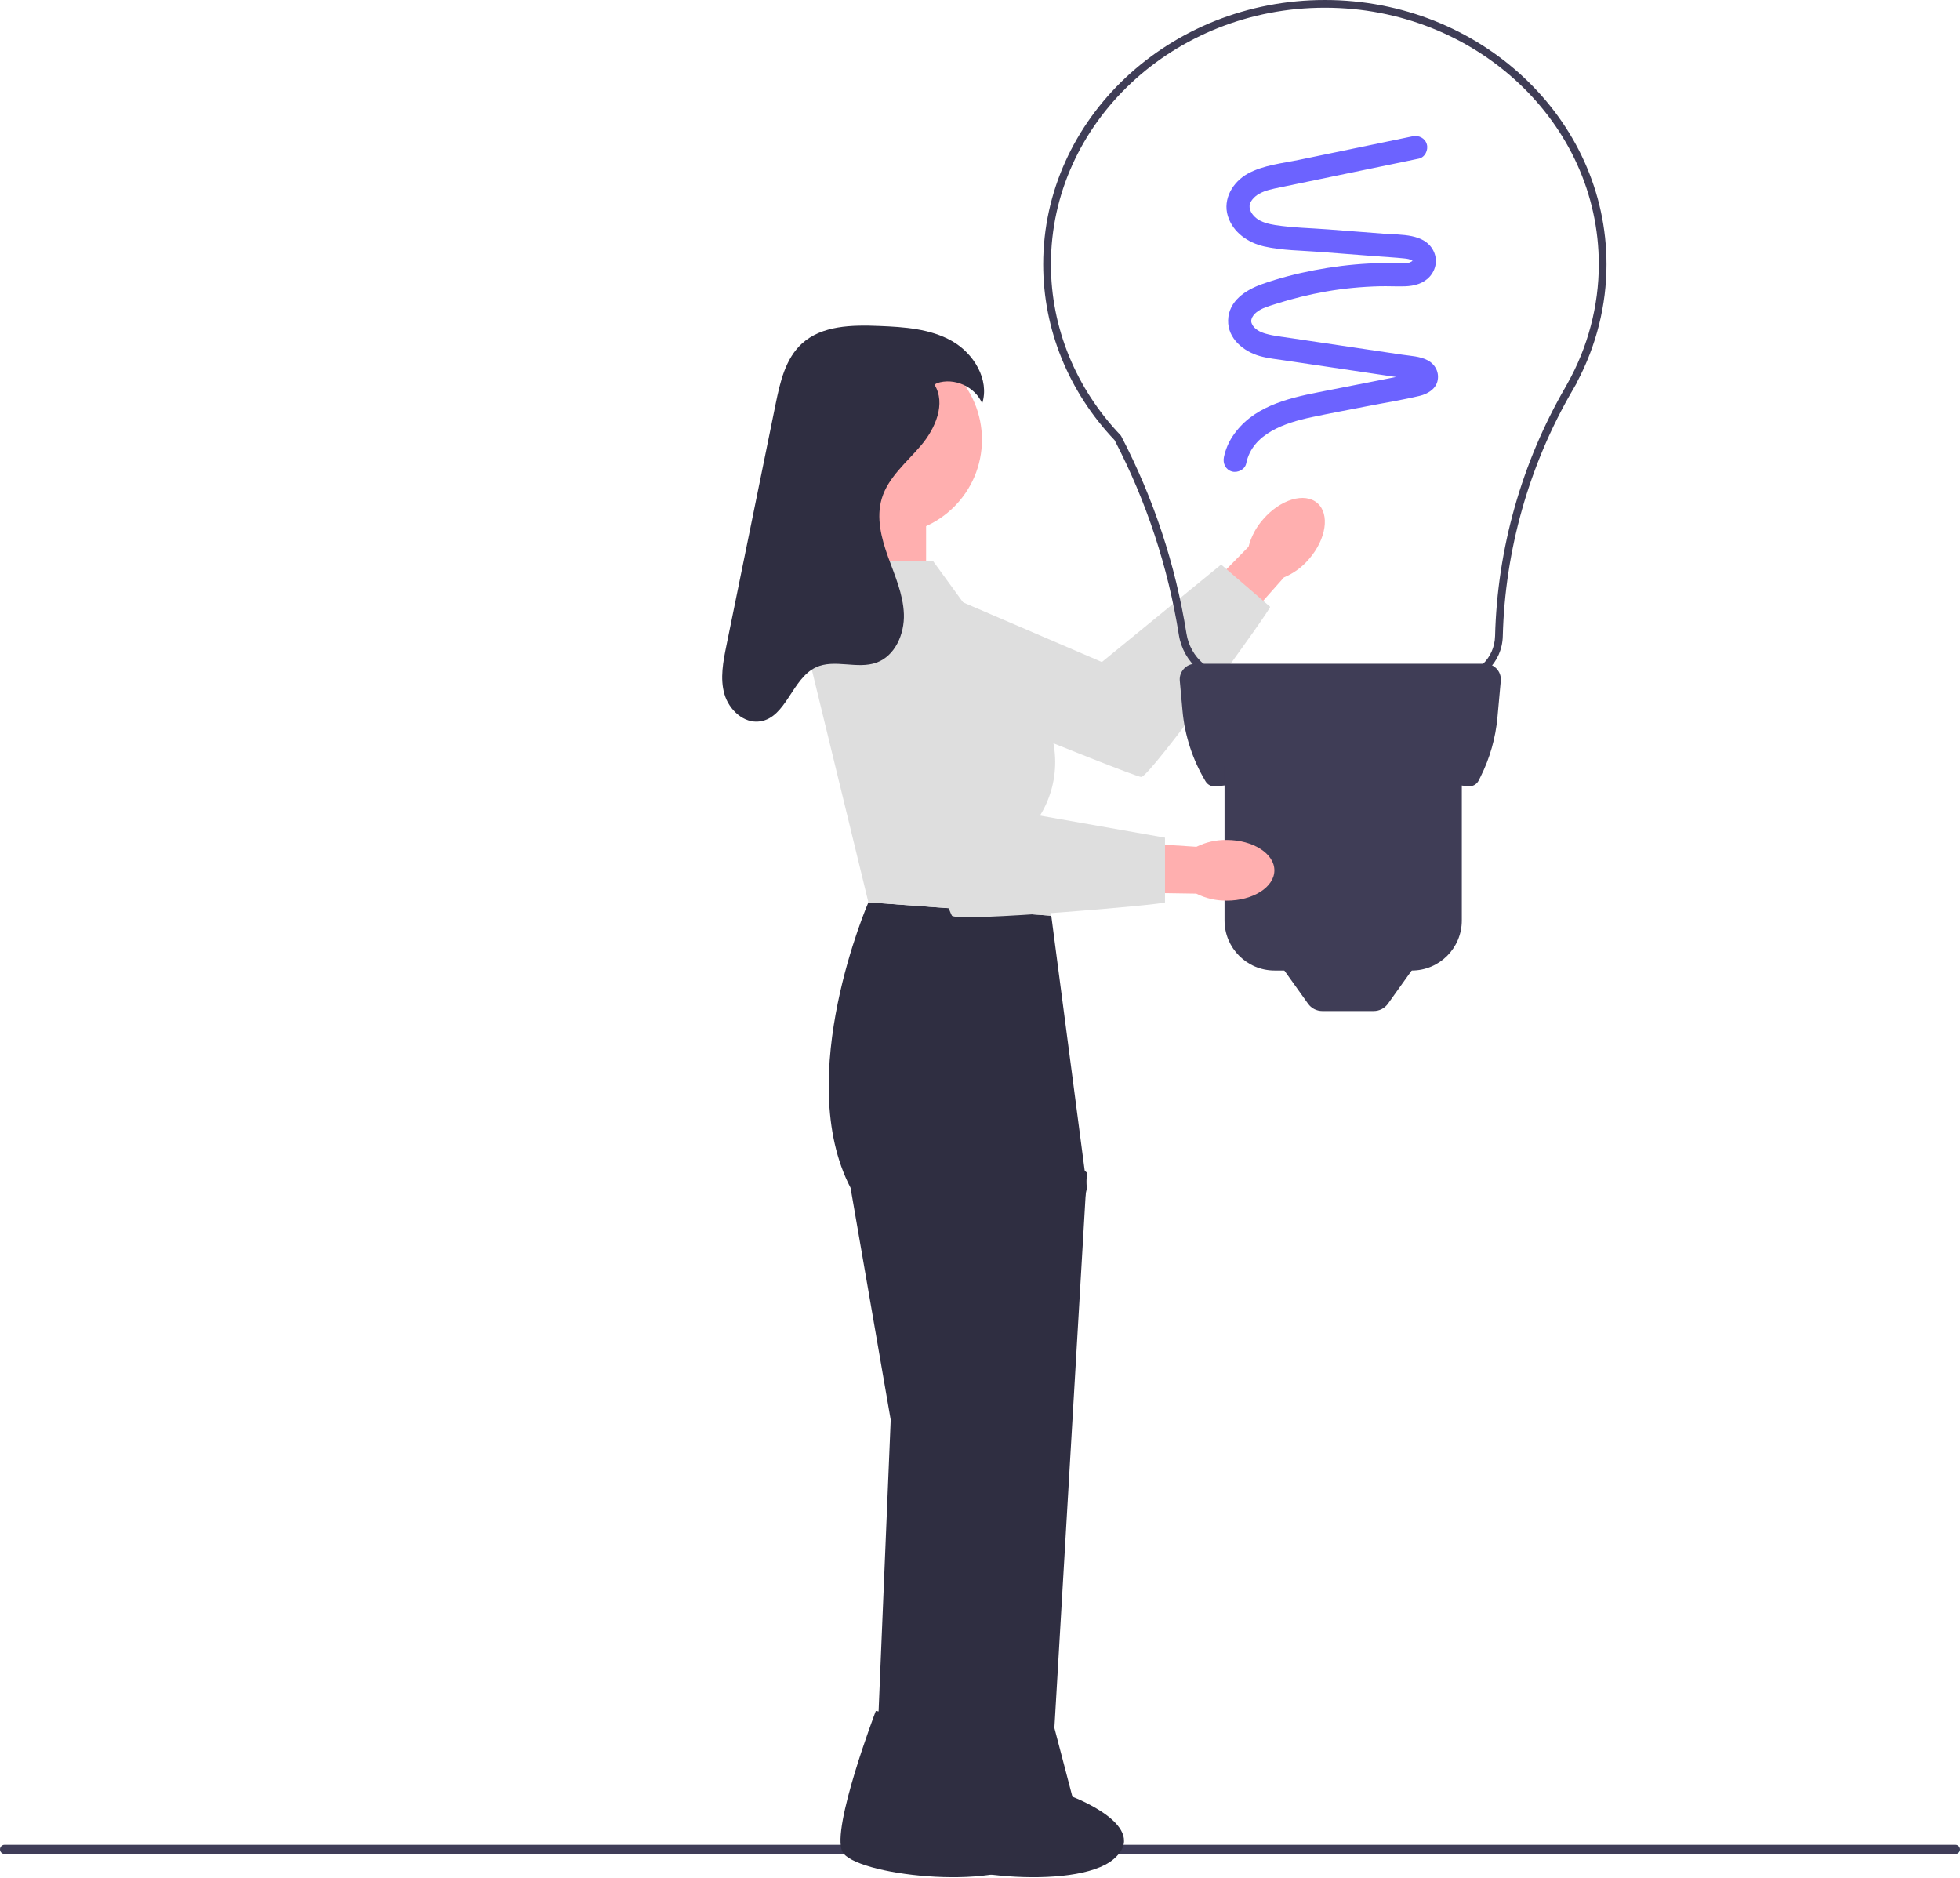
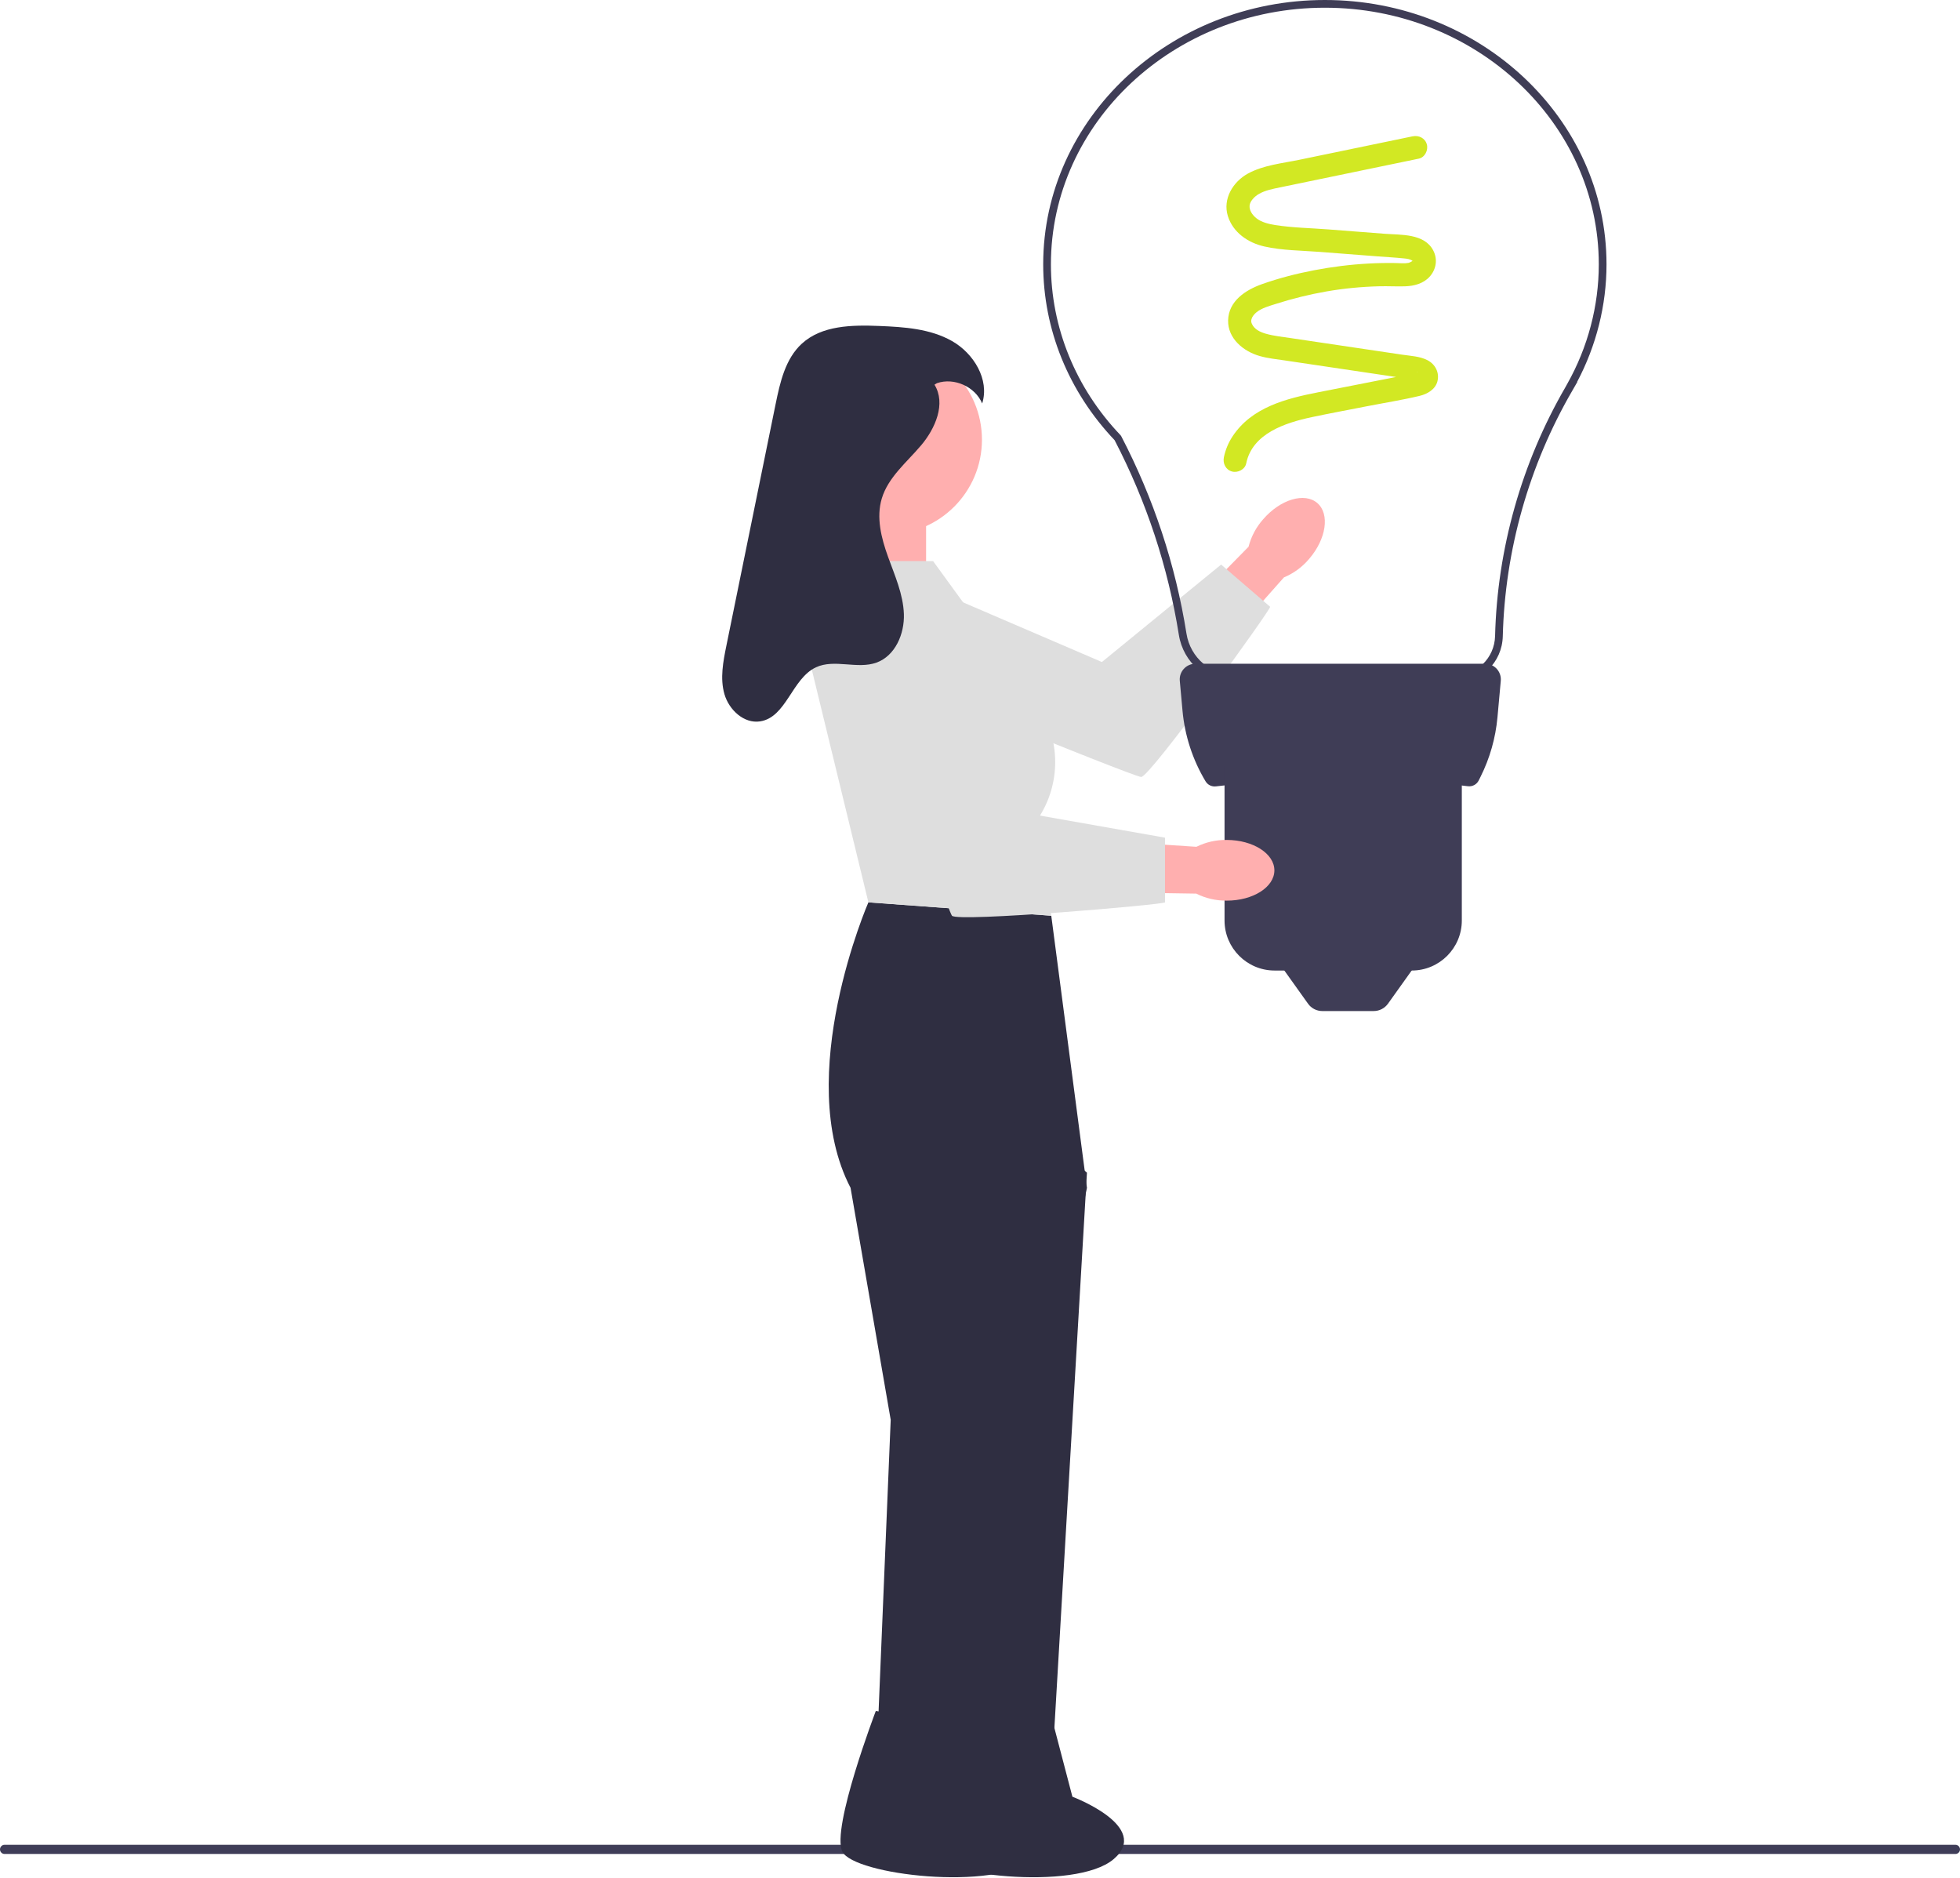
<svg xmlns="http://www.w3.org/2000/svg" width="507.996" height="486.465" viewBox="0 0 507.996 486.465">
  <g>
    <path d="m339.281,144.856c-1.758,2.087-3.989,3.722-6.508,4.769l-7.215,8.125-20.437,24.678-13.807,8.352-6.411-11.037,30.265-29.48,8.433-8.58c.676-2.644,1.976-5.088,3.791-7.126,4.468-5.162,10.752-7.039,14.036-4.196,3.284,2.844,2.324,9.332-2.146,14.495Z" fill="#ffafaf" />
    <path d="m215.756,169.376l13.29-22.118,56.543,24.295,30.906-25.252s12.262,10.562,12.7,10.94-31.166,44.151-33.41,44.099c-2.244-.052-80.029-31.965-80.029-31.965Z" fill="#dedede" />
  </g>
  <path d="m0,479.245c0,.66.53,1.19,1.19,1.19h505.616c.66,0,1.19-.53,1.19-1.19,0-.66-.53-1.19-1.19-1.19H1.19c-.66,0-1.19.53-1.19,1.19Z" fill="#3f3d58" />
  <g>
    <path d="m343.378,0c40.252,0,73,30.729,73,68.5,0,10.554-2.629,21.051-7.619,30.469h.06l-1.321,2.297c-11.212,19.315-17.438,41.312-18.003,63.611-.171,6.798-5.633,12.123-12.434,12.123h-56.886c-7.33,0-13.486-5.254-14.638-12.493-2.802-17.612-8.405-34.583-16.653-50.442-11.935-12.56-18.506-28.736-18.506-45.564C270.378,30.729,303.126,0,343.378,0Zm62.351,100.329l.473-.852c5.349-9.494,8.176-20.206,8.176-30.978,0-36.668-31.851-66.5-71-66.5s-71,29.832-71,66.5c0,16.358,6.41,32.086,18.051,44.287l.163.229c8.384,16.086,14.077,33.305,16.92,51.177.996,6.262,6.322,10.808,12.663,10.808h56.886c5.707,0,10.29-4.469,10.435-10.174.572-22.606,6.877-44.907,18.233-64.497Z" fill="#3f3d56" />
    <path d="m384.931,172h-75.106c-2.388,0-4.261,2.05-4.044,4.429l.703,7.736c.588,6.473,2.631,12.731,5.975,18.304h0c.559.932,1.615,1.442,2.694,1.312,22.255-2.683,44.031-2.77,65.285-.039,1.163.149,2.291-.445,2.815-1.493l.481-.963c2.408-4.815,3.893-10.038,4.381-15.399l.86-9.458c.216-2.378-1.656-4.429-4.044-4.429Z" fill="#3f3d56" />
    <path d="m317.378,198.5h61.5v40.028c0,7.159-5.813,12.972-12.972,12.972h-35.556c-7.159,0-12.972-5.813-12.972-12.972v-40.028h0Z" fill="#3f3d56" />
    <path d="m356.042,262h-13.328c-1.466,0-2.842-.708-3.694-1.901l-8.642-12.099h38l-8.642,12.099c-.852,1.193-2.228,1.901-3.694,1.901Z" fill="#3f3d56" />
-     <path d="m366.126,35.326c-9.785,2.026-19.57,4.052-29.355,6.078-4.4.911-9.328,1.384-13.326,3.571-3.876,2.12-6.59,6.568-5.204,11.021,1.324,4.253,5.232,6.92,9.424,7.868,4.651,1.052,9.634,1.045,14.374,1.411,4.945.382,9.89.763,14.835,1.145,2.353.182,4.719.307,7.067.549.751.077,1.57.169,2.186.646-.009-.007.208.129.088.15-.024.004-.025-.154-.022-.165.095-.297.056-.016-.021-.015-.027 0-.735.468-1.13.542-1.066.199-2.242.054-3.322.036-2.347-.04-4.695.004-7.039.132-4.717.257-9.428.844-14.068,1.733-4.564.874-9.106,2.038-13.49,3.589-4.25,1.504-8.701,4.359-8.817,9.396-.109,4.731,3.996,8.056,8.176,9.245,2.15.611,4.416.833,6.621,1.161,2.46.366,4.921.732,7.381,1.098,4.839.72,9.677,1.44,14.516,2.159,2.46.366,4.921.732,7.381,1.098,1.147.171,2.301.318,3.444.512.422.072.819.204,1.235.29-.279-.057.067-.057.01.008.182.112.183.095.001-.051l-.124-.182c-.282-.793-.273-.897.243-1.834.098-.179.298.006.043-.022-.272-.03.163-.034-.127.086-.145.06-.302.1-.453.142-1.139.315-2.333.48-3.492.708-2.411.473-4.821.947-7.232,1.42-4.741.931-9.481,1.861-14.222,2.793-8.351,1.64-17.22,3.859-22.225,11.394-1.089,1.639-1.879,3.528-2.273,5.455-.325,1.586.46,3.241,2.095,3.69,1.484.408,3.364-.501,3.69-2.095,1.585-7.74,10.055-10.52,17.02-11.996,4.617-.979,9.263-1.835,13.894-2.744,4.668-.917,9.409-1.663,14.037-2.761,1.946-.462,4.056-1.658,4.6-3.732.595-2.271-.526-4.464-2.584-5.522-1.974-1.015-4.322-1.095-6.479-1.416-2.378-.354-4.757-.708-7.135-1.061-4.839-.72-9.677-1.44-14.516-2.159-2.378-.354-4.757-.708-7.135-1.061-2.205-.328-4.471-.55-6.621-1.161-1.455-.414-2.943-1.123-3.586-2.509-.207-.447-.26-.772-.119-1.274.194-.689.734-1.332,1.335-1.807,1.385-1.095,3.26-1.584,4.907-2.112,2.161-.693,4.345-1.312,6.549-1.854,4.374-1.077,8.821-1.865,13.305-2.302,2.336-.228,4.681-.372,7.027-.433,2.22-.058,4.445.08,6.662.011,2.364-.073,4.796-.705,6.419-2.537,1.67-1.886,2.076-4.46.914-6.721-2.299-4.473-8.391-4.034-12.638-4.362-4.862-.375-9.725-.751-14.587-1.126-4.547-.351-9.222-.425-13.729-1.125-1.669-.259-3.593-.736-4.852-1.731-1.154-.912-1.903-2.107-1.811-3.305.085-1.114,1.223-2.345,2.415-3.029,1.671-.96,3.643-1.318,5.51-1.707,9.607-2.003,19.219-3.98,28.829-5.97,2.365-.49,4.729-.979,7.094-1.469,1.587-.329,2.505-2.201,2.095-3.69-.453-1.648-2.098-2.425-3.69-2.095h0Z" fill="#6c63ff" />
+     <path d="m366.126,35.326c-9.785,2.026-19.57,4.052-29.355,6.078-4.4.911-9.328,1.384-13.326,3.571-3.876,2.12-6.59,6.568-5.204,11.021,1.324,4.253,5.232,6.92,9.424,7.868,4.651,1.052,9.634,1.045,14.374,1.411,4.945.382,9.89.763,14.835,1.145,2.353.182,4.719.307,7.067.549.751.077,1.57.169,2.186.646-.009-.007.208.129.088.15-.024.004-.025-.154-.022-.165.095-.297.056-.016-.021-.015-.027 0-.735.468-1.13.542-1.066.199-2.242.054-3.322.036-2.347-.04-4.695.004-7.039.132-4.717.257-9.428.844-14.068,1.733-4.564.874-9.106,2.038-13.49,3.589-4.25,1.504-8.701,4.359-8.817,9.396-.109,4.731,3.996,8.056,8.176,9.245,2.15.611,4.416.833,6.621,1.161,2.46.366,4.921.732,7.381,1.098,4.839.72,9.677,1.44,14.516,2.159,2.46.366,4.921.732,7.381,1.098,1.147.171,2.301.318,3.444.512.422.072.819.204,1.235.29-.279-.057.067-.057.01.008.182.112.183.095.001-.051l-.124-.182c-.282-.793-.273-.897.243-1.834.098-.179.298.006.043-.022-.272-.03.163-.034-.127.086-.145.06-.302.1-.453.142-1.139.315-2.333.48-3.492.708-2.411.473-4.821.947-7.232,1.42-4.741.931-9.481,1.861-14.222,2.793-8.351,1.64-17.22,3.859-22.225,11.394-1.089,1.639-1.879,3.528-2.273,5.455-.325,1.586.46,3.241,2.095,3.69,1.484.408,3.364-.501,3.69-2.095,1.585-7.74,10.055-10.52,17.02-11.996,4.617-.979,9.263-1.835,13.894-2.744,4.668-.917,9.409-1.663,14.037-2.761,1.946-.462,4.056-1.658,4.6-3.732.595-2.271-.526-4.464-2.584-5.522-1.974-1.015-4.322-1.095-6.479-1.416-2.378-.354-4.757-.708-7.135-1.061-4.839-.72-9.677-1.44-14.516-2.159-2.378-.354-4.757-.708-7.135-1.061-2.205-.328-4.471-.55-6.621-1.161-1.455-.414-2.943-1.123-3.586-2.509-.207-.447-.26-.772-.119-1.274.194-.689.734-1.332,1.335-1.807,1.385-1.095,3.26-1.584,4.907-2.112,2.161-.693,4.345-1.312,6.549-1.854,4.374-1.077,8.821-1.865,13.305-2.302,2.336-.228,4.681-.372,7.027-.433,2.22-.058,4.445.08,6.662.011,2.364-.073,4.796-.705,6.419-2.537,1.67-1.886,2.076-4.46.914-6.721-2.299-4.473-8.391-4.034-12.638-4.362-4.862-.375-9.725-.751-14.587-1.126-4.547-.351-9.222-.425-13.729-1.125-1.669-.259-3.593-.736-4.852-1.731-1.154-.912-1.903-2.107-1.811-3.305.085-1.114,1.223-2.345,2.415-3.029,1.671-.96,3.643-1.318,5.51-1.707,9.607-2.003,19.219-3.98,28.829-5.97,2.365-.49,4.729-.979,7.094-1.469,1.587-.329,2.505-2.201,2.095-3.69-.453-1.648-2.098-2.425-3.69-2.095h0Z" fill="#d2e823" />
  </g>
  <rect x="220.374" y="131" width="19.652" height="38.147" fill="#ffafaf" />
  <path d="m272.469,237.298l-47.395-3.468s-19.652,45.083-4.624,73.983l10.404,60.111-4.114,98.938h21.527l33.45-159.049-9.248-70.515Z" fill="#2f2e41" />
  <polygon points="263.222 287.792 281.717 303.89 272.469 461.558 251.662 461.558 263.222 287.792" fill="#2f2e41" />
  <circle cx="229.934" cy="113.932" r="24.569" fill="#ffafaf" />
  <path d="m226.992,443.381l25.379,4.01,4.77,18.206s20.607,7.755,10.678,16.181c-9.929,8.427-46.611,4.07-49.511-1.975s8.684-36.422,8.684-36.422Z" fill="#2f2e41" />
  <path d="m247.799,443.381l25.379,4.01,4.77,18.206s20.607,7.755,10.678,16.181c-9.929,8.427-46.611,4.07-49.511-1.975-2.9-6.045,8.684-36.422,8.684-36.422Z" fill="#2f2e41" />
  <path d="m317.913,233.388c-2.728.03-5.423-.593-7.861-1.818l-10.865-.164-32.035.622-15.339-5.01,4.178-12.061,42.088,3.69,12.005.79c2.445-1.213,5.144-1.824,7.873-1.778,6.827.016,12.351,3.552,12.34,7.896-.011,4.345-5.554,7.851-12.383,7.834Z" fill="#ffafaf" />
  <path d="m241.836,145.398h-24.322l-8.046,24.276,15.606,64.157,47.395,3.468-2.89-26.01v-0c5.596-9.093,5.149-20.664-1.131-29.298l-26.613-36.593Z" fill="#dedede" />
  <path d="m218.716,155.802l25.432-4.366,18.496,58.697,39.303,6.936v16.762c0,.578-53.792,5.202-55.217,3.468-1.426-1.734-28.013-81.496-28.013-81.496Z" fill="#dedede" />
  <path d="m242.202,99.687c3.018,4.896.235,11.346-3.483,15.734s-8.512,8.241-10.172,13.748c-1.488,4.938-.135,10.263,1.616,15.114,1.75,4.851,3.927,9.687,4.107,14.841.18,5.154-2.259,10.845-7.113,12.585-4.982,1.785-10.871-1.02-15.669,1.212-6.25,2.907-7.666,12.972-14.48,14.015-4.193.642-8.079-2.993-9.251-7.07-1.172-4.077-.33-8.429.517-12.585,2.321-11.389,4.642-22.777,6.963-34.166,1.931-9.476,3.863-18.952,5.794-28.428,1.153-5.658,2.521-11.71,6.773-15.616,5.196-4.773,13.027-4.887,20.077-4.601,6.477.263,13.215.706,18.854,3.904,5.639,3.198,9.78,9.995,7.829,16.177-1.822-4.351-7.267-6.792-11.728-5.257" fill="#2f2e41" />
</svg>
